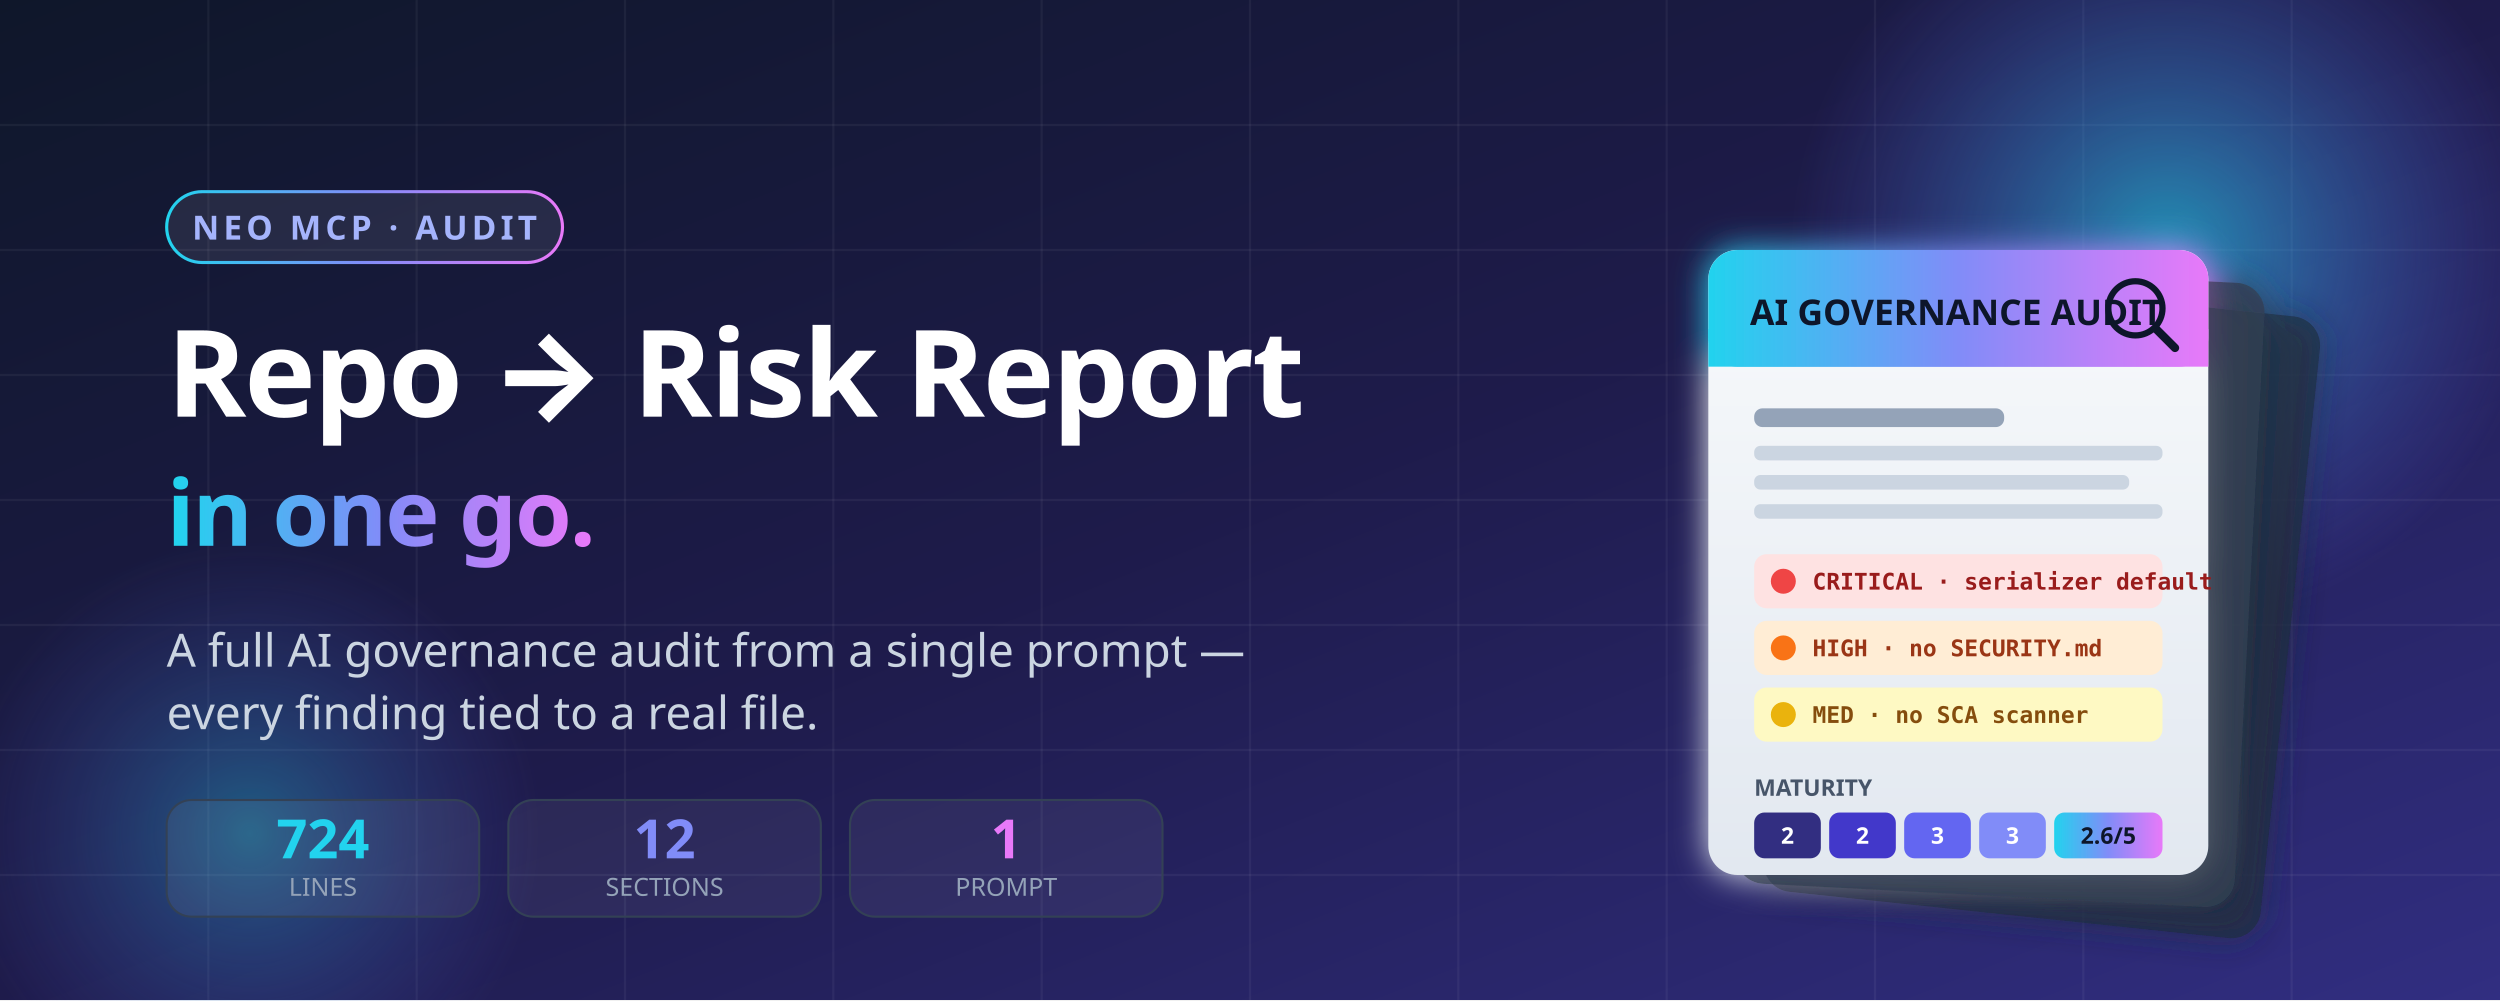
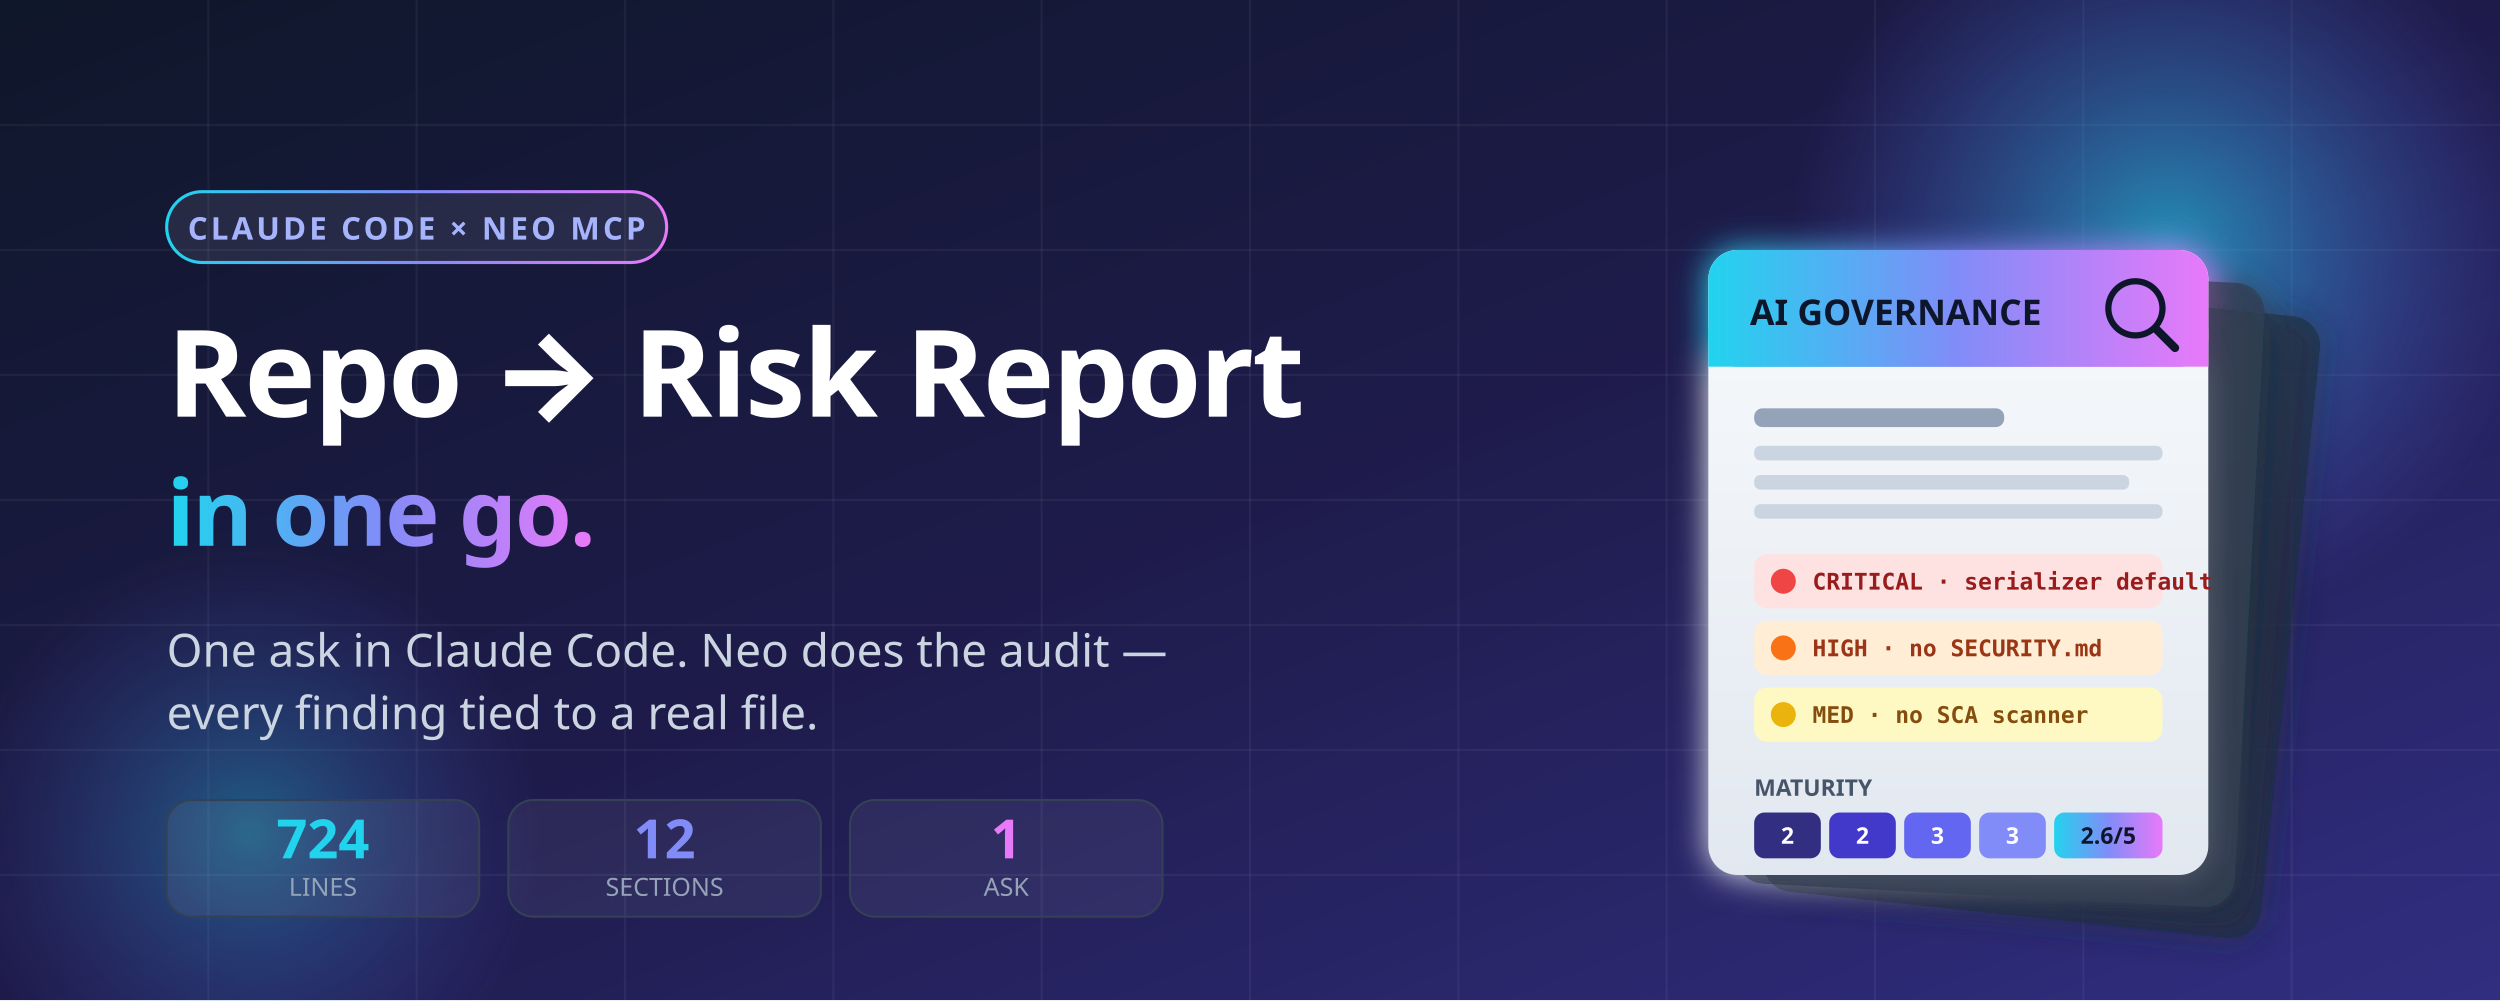
<svg xmlns="http://www.w3.org/2000/svg" viewBox="0 0 1200 480" width="1200" height="480" font-family="'Segoe UI', system-ui, -apple-system, sans-serif">
  <defs>
    <linearGradient id="bg" x1="0" y1="0" x2="1" y2="1">
      <stop offset="0" stop-color="#0f172a" />
      <stop offset="0.5" stop-color="#1e1b4b" />
      <stop offset="1" stop-color="#312e81" />
    </linearGradient>
    <linearGradient id="accent" x1="0" y1="0" x2="1" y2="0">
      <stop offset="0" stop-color="#22d3ee" />
      <stop offset="0.5" stop-color="#818cf8" />
      <stop offset="1" stop-color="#e879f9" />
    </linearGradient>
    <linearGradient id="doc" x1="0" y1="0" x2="0" y2="1">
      <stop offset="0" stop-color="#f8fafc" />
      <stop offset="1" stop-color="#e2e8f0" />
    </linearGradient>
    <filter id="glow" x="-50%" y="-50%" width="200%" height="200%">
      <feGaussianBlur stdDeviation="8" result="b" />
      <feMerge>
        <feMergeNode in="b" />
        <feMergeNode in="SourceGraphic" />
      </feMerge>
    </filter>
    <radialGradient id="orb" cx="0.5" cy="0.5" r="0.5">
      <stop offset="0" stop-color="#22d3ee" stop-opacity="0.9" />
      <stop offset="1" stop-color="#6366f1" stop-opacity="0" />
    </radialGradient>
  </defs>
  <rect width="1200" height="480" fill="url(#bg)" />
  <g stroke="#ffffff" stroke-opacity="0.05" stroke-width="1">
    <path d="M0 60 H1200 M0 120 H1200 M0 180 H1200 M0 240 H1200 M0 300 H1200 M0 360 H1200 M0 420 H1200" />
    <path d="M100 0 V480 M200 0 V480 M300 0 V480 M400 0 V480 M500 0 V480 M600 0 V480 M700 0 V480 M800 0 V480 M900 0 V480 M1000 0 V480 M1100 0 V480" />
  </g>
  <circle cx="1040" cy="120" r="180" fill="url(#orb)" opacity="0.7" />
  <circle cx="120" cy="400" r="140" fill="url(#orb)" opacity="0.4" />
  <g>
-     <rect x="80" y="92" width="190" height="34" rx="17" fill="#ffffff" fill-opacity="0.08" stroke="url(#accent)" stroke-width="1.5" />
-     <text x="175" y="115" fill="#a5b4fc" font-size="16" font-weight="600" letter-spacing="2" text-anchor="middle">NEO MCP · AUDIT</text>
+     <rect x="80" y="92" width="240" height="34" rx="17" fill="#ffffff" fill-opacity="0.08" stroke="url(#accent)" stroke-width="1.5" />
+     <text x="200" y="115" fill="#a5b4fc" font-size="15" font-weight="600" letter-spacing="1.5" text-anchor="middle">CLAUDE CODE × NEO MCP</text>
    <text x="80" y="200" fill="#ffffff" font-size="58" font-weight="800" letter-spacing="-1">Repo → Risk Report</text>
    <text x="80" y="262" fill="url(#accent)" font-size="44" font-weight="800" letter-spacing="-1">in one go.</text>
-     <text x="80" y="320" fill="#cbd5e1" font-size="22" font-weight="400">A full AI governance audit from a single prompt —</text>
+     <text x="80" y="320" fill="#cbd5e1" font-size="22" font-weight="400">One ask in Claude Code. Neo does the audit —</text>
    <text x="80" y="350" fill="#cbd5e1" font-size="22" font-weight="400">every finding tied to a real file.</text>
    <g font-weight="700">
      <rect x="80" y="384" width="150" height="56" rx="12" fill="#ffffff" fill-opacity="0.06" stroke="#334155" />
      <text x="155" y="412" fill="#22d3ee" font-size="26" text-anchor="middle">724</text>
      <text x="155" y="430" fill="#94a3b8" font-size="12" text-anchor="middle" font-weight="500">LINES</text>
      <rect x="244" y="384" width="150" height="56" rx="12" fill="#ffffff" fill-opacity="0.06" stroke="#334155" />
      <text x="319" y="412" fill="#818cf8" font-size="26" text-anchor="middle">12</text>
      <text x="319" y="430" fill="#94a3b8" font-size="12" text-anchor="middle" font-weight="500">SECTIONS</text>
      <rect x="408" y="384" width="150" height="56" rx="12" fill="#ffffff" fill-opacity="0.06" stroke="#334155" />
      <text x="483" y="412" fill="#e879f9" font-size="26" text-anchor="middle">1</text>
-       <text x="483" y="430" fill="#94a3b8" font-size="12" text-anchor="middle" font-weight="500">PROMPT</text>
+       <text x="483" y="430" fill="#94a3b8" font-size="12" text-anchor="middle" font-weight="500">ASK</text>
    </g>
  </g>
  <g transform="translate(820,110)" filter="url(#glow)">
    <rect x="40" y="30" width="240" height="300" rx="14" fill="#1e293b" opacity="0.6" transform="rotate(6 160 180)" />
    <rect x="20" y="20" width="240" height="300" rx="14" fill="#334155" opacity="0.8" transform="rotate(3 140 170)" />
    <rect x="0" y="10" width="240" height="300" rx="14" fill="url(#doc)" />
    <rect x="0" y="10" width="240" height="56" rx="14" fill="url(#accent)" />
    <rect x="0" y="48" width="240" height="18" fill="url(#accent)" />
-     <text x="20" y="46" fill="#0f172a" font-size="17" font-weight="800">AI GOVERNANCE AUDIT</text>
+     <text x="20" y="46" fill="#0f172a" font-size="17" font-weight="800">AI GOVERNANCE</text>
    <circle cx="205" cy="38" r="13" fill="none" stroke="#0f172a" stroke-width="3" />
    <line x1="215" y1="48" x2="224" y2="57" stroke="#0f172a" stroke-width="4" stroke-linecap="round" />
    <g fill="#cbd5e1">
      <rect x="22" y="86" width="120" height="9" rx="4" fill="#94a3b8" />
      <rect x="22" y="104" width="196" height="7" rx="3" />
      <rect x="22" y="118" width="180" height="7" rx="3" />
      <rect x="22" y="132" width="196" height="7" rx="3" />
    </g>
    <g font-family="monospace" font-size="11" font-weight="700">
      <rect x="22" y="156" width="196" height="26" rx="6" fill="#fee2e2" />
      <circle cx="36" cy="169" r="6" fill="#ef4444" />
      <text x="50" y="173" fill="#991b1b">CRITICAL · serializer default</text>
      <rect x="22" y="188" width="196" height="26" rx="6" fill="#ffedd5" />
      <circle cx="36" cy="201" r="6" fill="#f97316" />
      <text x="50" y="205" fill="#9a3412">HIGH · no SECURITY.md</text>
      <rect x="22" y="220" width="196" height="26" rx="6" fill="#fef9c3" />
      <circle cx="36" cy="233" r="6" fill="#eab308" />
      <text x="50" y="237" fill="#854d0e">MED · no SCA scanner</text>
    </g>
    <g>
      <text x="22" y="272" fill="#475569" font-size="11" font-weight="700">MATURITY</text>
      <g font-size="11" font-weight="800" text-anchor="middle">
        <rect x="22" y="280" width="32" height="22" rx="5" fill="#312e81" />
        <text x="38" y="295" fill="#fff">2</text>
        <rect x="58" y="280" width="32" height="22" rx="5" fill="#4338ca" />
        <text x="74" y="295" fill="#fff">2</text>
        <rect x="94" y="280" width="32" height="22" rx="5" fill="#6366f1" />
        <text x="110" y="295" fill="#fff">3</text>
        <rect x="130" y="280" width="32" height="22" rx="5" fill="#818cf8" />
        <text x="146" y="295" fill="#fff">3</text>
        <rect x="166" y="280" width="52" height="22" rx="5" fill="url(#accent)" />
        <text x="192" y="295" fill="#0f172a">2.6/5</text>
      </g>
    </g>
  </g>
</svg>
